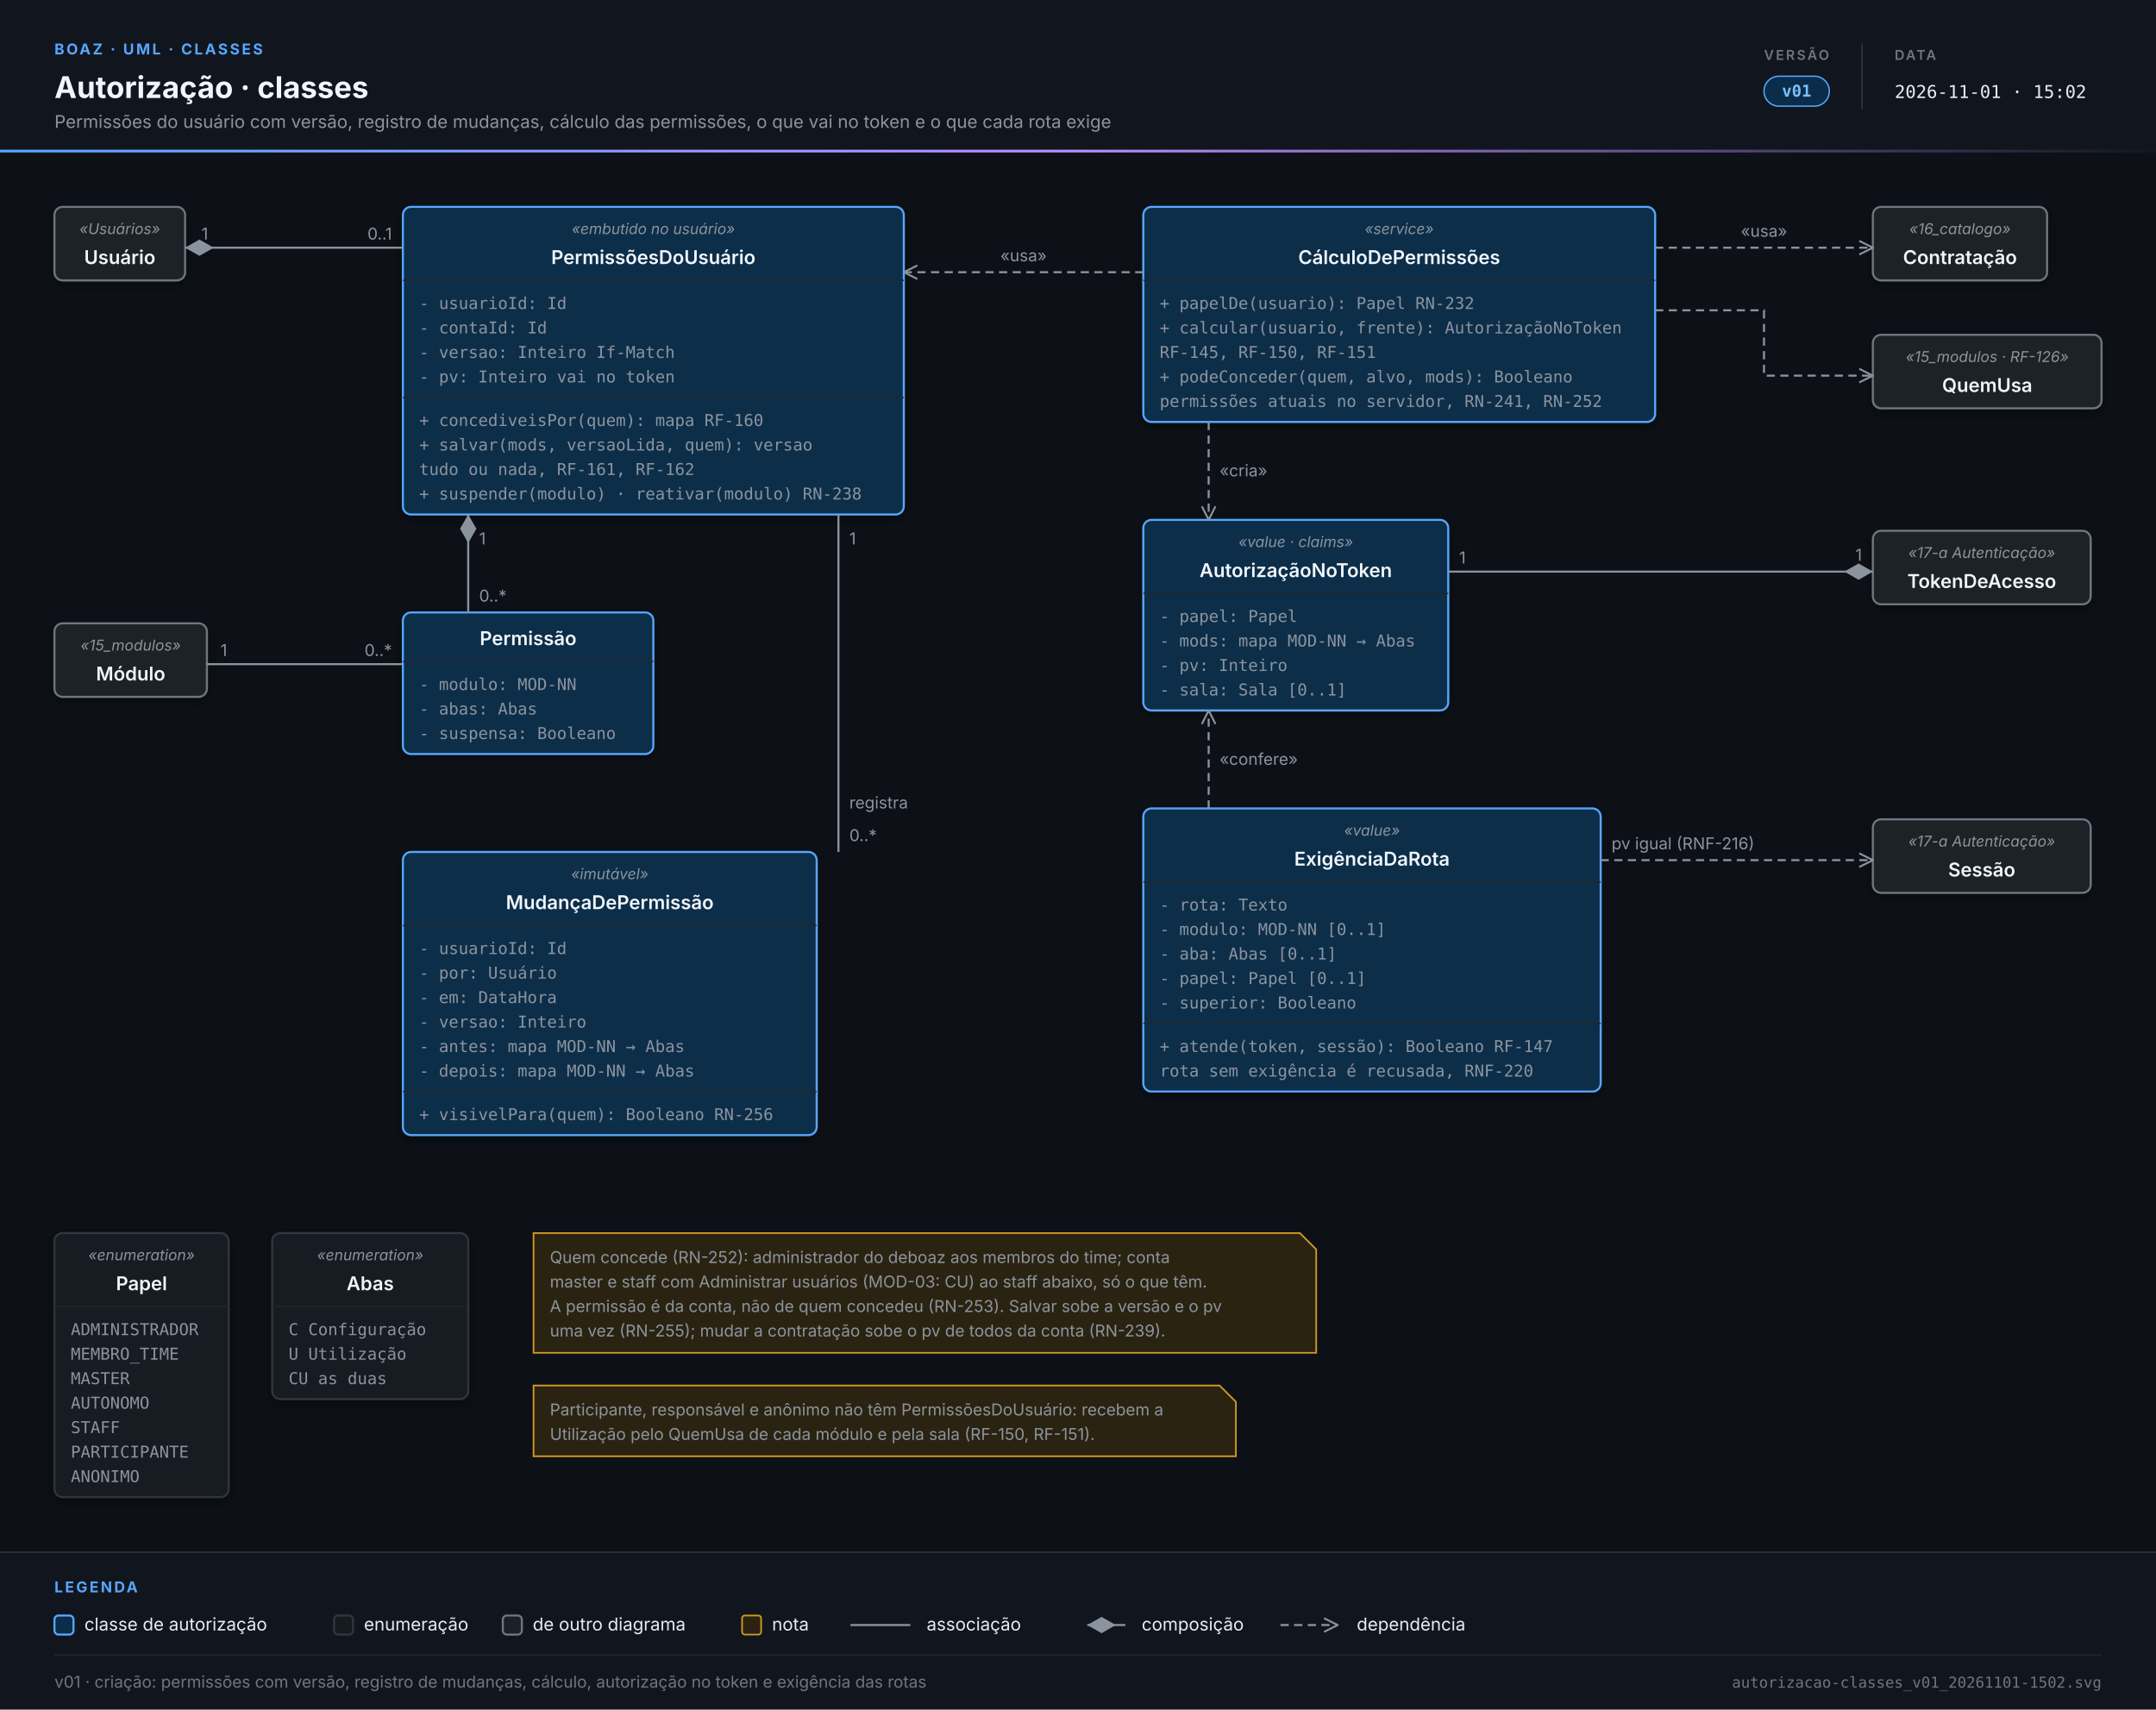
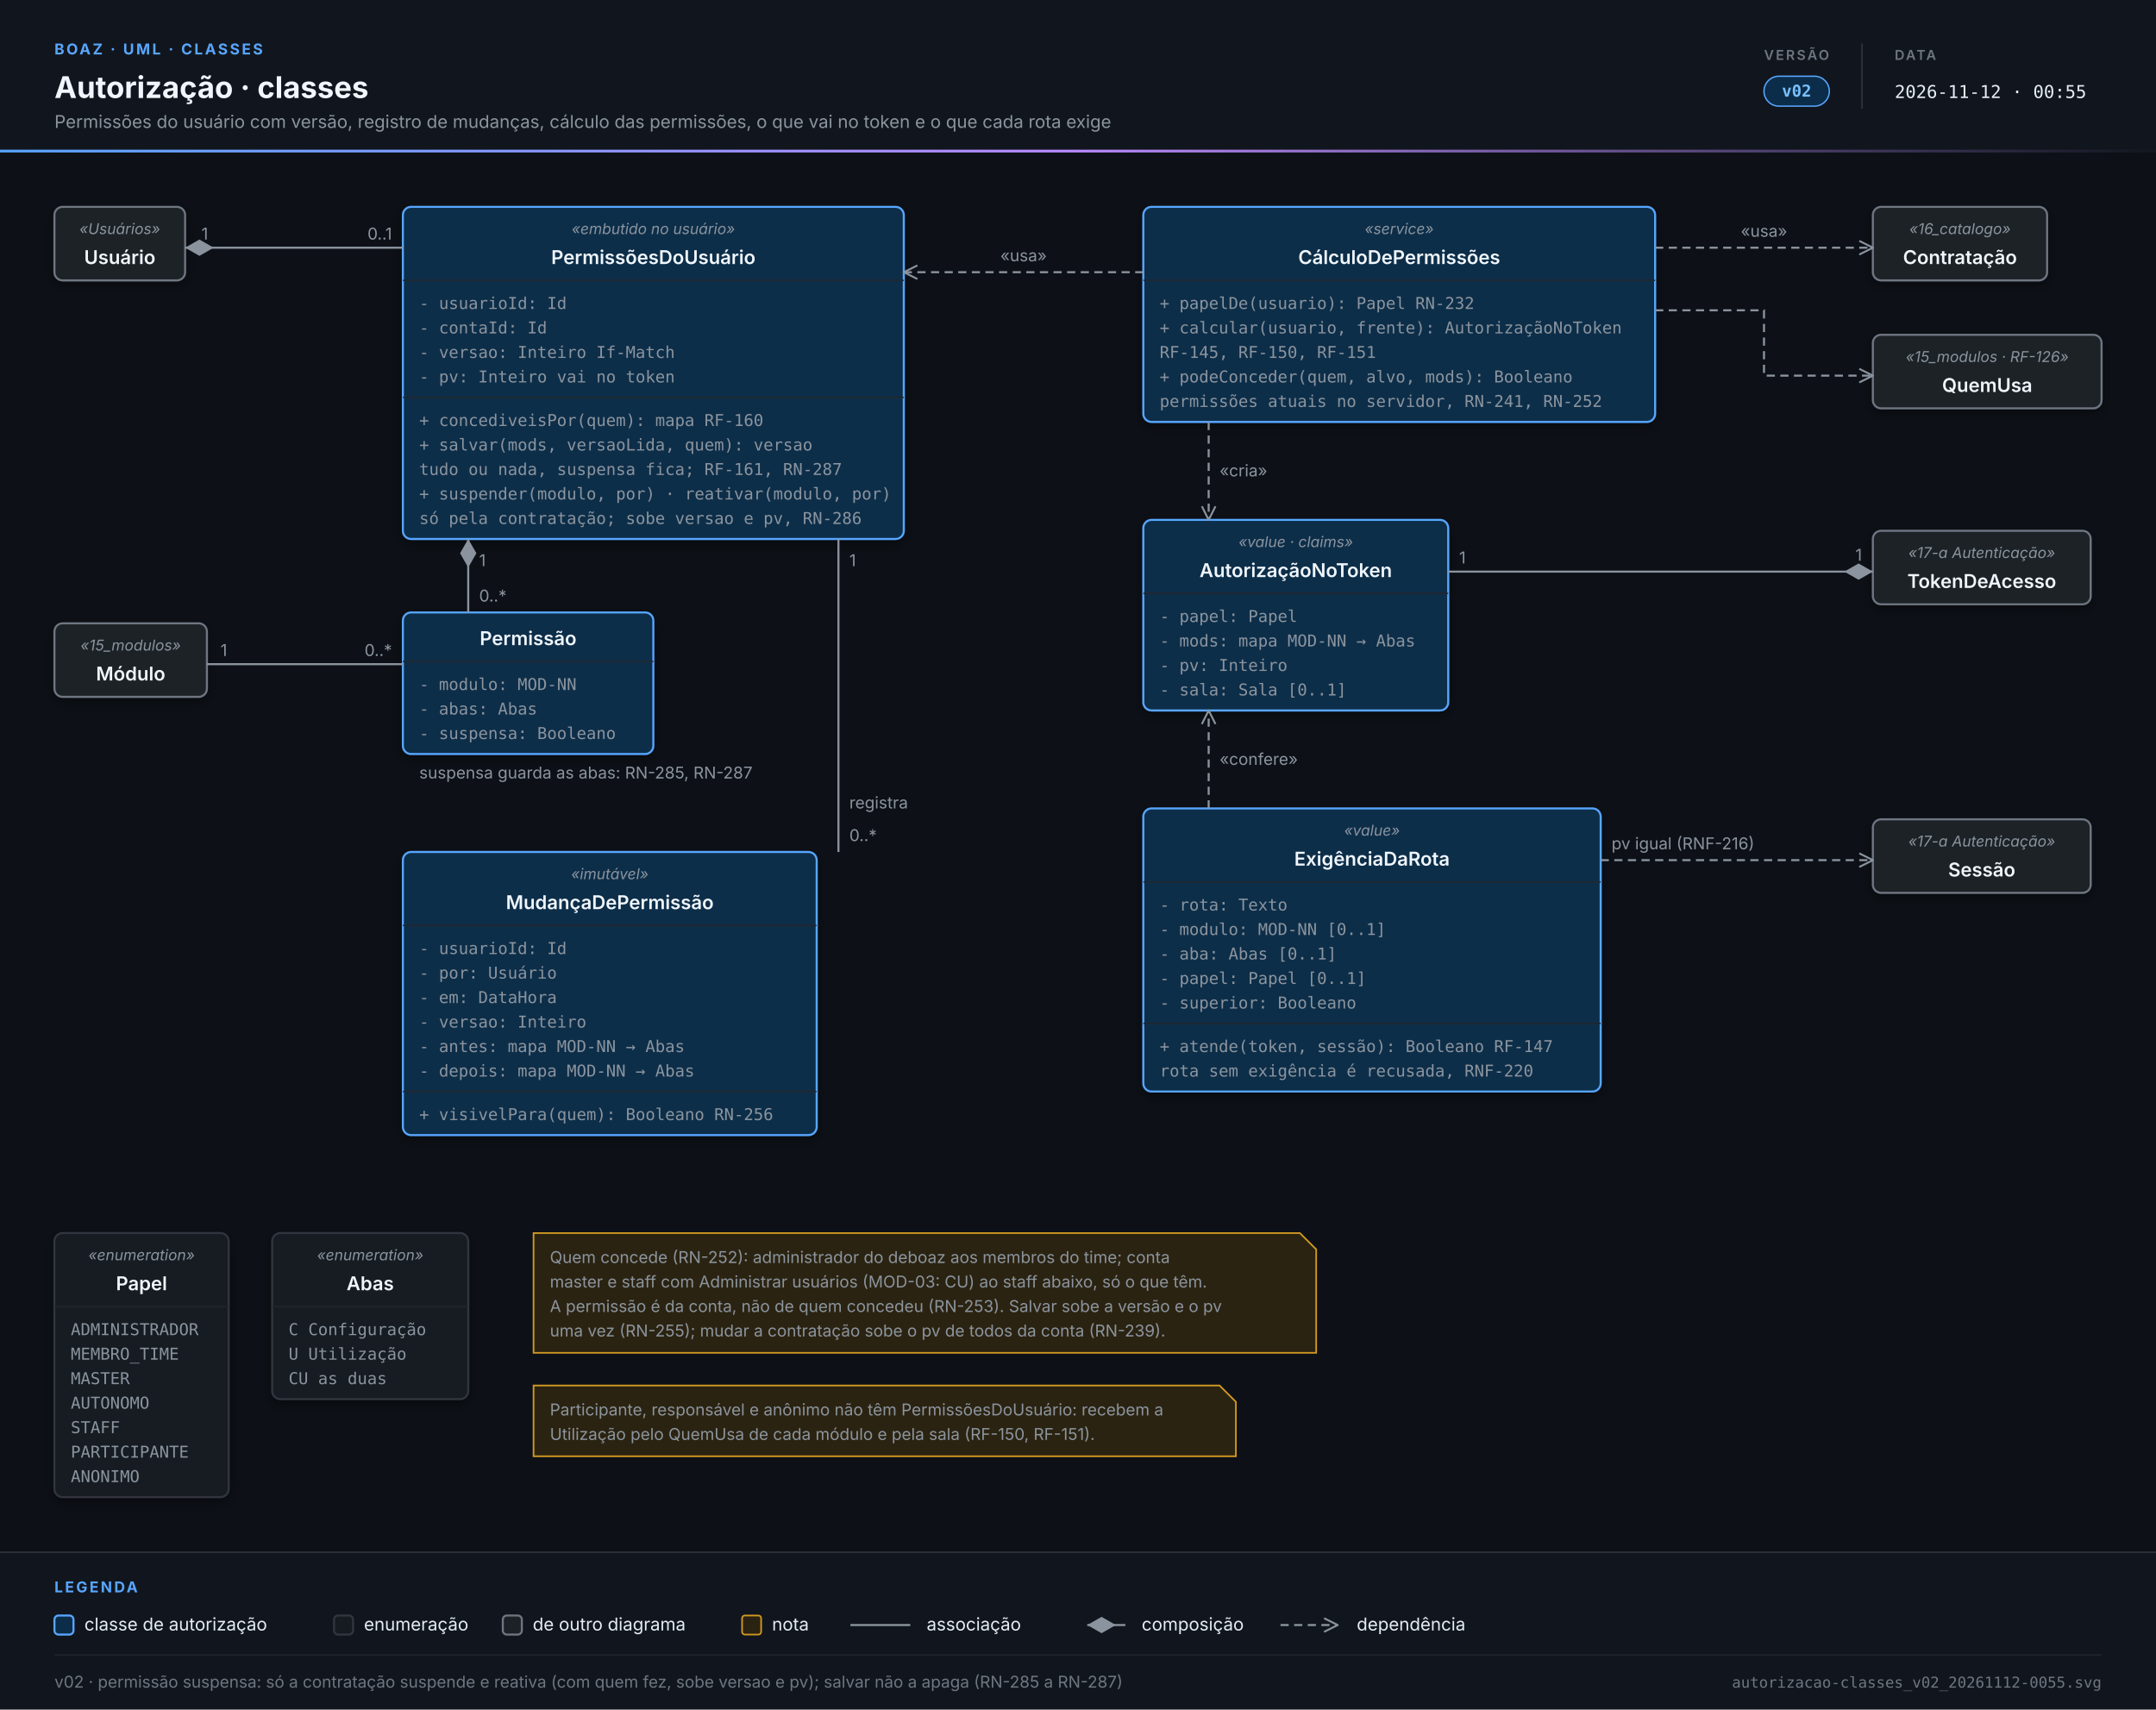
<svg xmlns="http://www.w3.org/2000/svg" viewBox="0 0 1584 1256" width="1584" height="1256">
  <style>
    /* ── base ─────────────────────────────────────────── */
    .bg            { fill: #0d1117; }
    :root          { background: #0d1117; } /* aberto sozinho no navegador, o fundo escuro cobre a janela toda */
    text           { font-family: Inter, "Segoe UI", Roboto, "Helvetica Neue", Helvetica, Arial, sans-serif; font-size: 13px; fill: #e6edf3; }
    .title         { font-size: 22px; font-weight: 700; fill: #f0f6fc; }
    .subtitle      { font-size: 13px; fill: #8b949e; }
    .section       { font-size: 12px; font-weight: 700; letter-spacing: 0.12em; fill: #58a6ff; }
    .label         { font-size: 13px; fill: #e6edf3; }
    .label-strong  { font-size: 14px; font-weight: 600; fill: #f0f6fc; }
    .label-underline { text-decoration: underline; }
    .muted         { font-size: 12px; fill: #8b949e; }
    .mono          { font-family: "JetBrains Mono", "SF Mono", Menlo, Consolas, monospace; font-size: 12px; fill: #8b949e; }
    .divider       { stroke: #21262d; stroke-width: 1; }
    .panel         { fill: #10151c; stroke: #21262d; stroke-width: 1; }

    /* ── nós: uma cor por papel, no máximo 4 por diagrama ── */
    .node          { fill: #161b22; stroke: #30363d; stroke-width: 1.5; }
    .node-face     { fill: #21262d; stroke: #30363d; stroke-width: 1.5; stroke-linejoin: round; }
    .node-blue     { fill: #0c2d4a; stroke: #58a6ff; stroke-width: 1.5; }
    .node-green    { fill: #0f2e1b; stroke: #3fb950; stroke-width: 1.5; }
    .node-purple   { fill: #271a45; stroke: #bc8cff; stroke-width: 1.5; }
    .node-orange   { fill: #3a2410; stroke: #f0883e; stroke-width: 1.5; }
    .node-red      { fill: #3b1219; stroke: #f85149; stroke-width: 1.5; }
    .node-external { fill: #1c2128; stroke: #6e7681; stroke-width: 1.5; }

    /* ── fronteiras (conta, região, rede, módulo) ─────── */
    .boundary       { fill: #161b22; fill-opacity: 0.35; stroke: #484f58; stroke-width: 1.2; stroke-dasharray: 6 4; }
    .boundary-label { font-size: 11px; font-weight: 600; letter-spacing: 0.08em; fill: #8b949e; }

    /* ── arestas e comunicação ─────────────────────────── */
    .edge          { fill: none; stroke: #8b949e; stroke-width: 1.5; }
    .edge-accent   { fill: none; stroke: #58a6ff; stroke-width: 1.8; }
    .edge-async    { stroke-dasharray: 6 4; }
    .edge-data     { stroke-dasharray: 1 5; stroke-linecap: round; stroke-width: 2.2; }
    .edge-label-bg { fill: #0d1117; }
    .arrow-head    { fill: #8b949e; }
    .arrow-accent  { fill: #58a6ff; }
    .lifeline      { stroke: #30363d; stroke-width: 1.2; stroke-dasharray: 4 4; }
    .chip          { fill: #21262d; stroke: #30363d; stroke-width: 1; }
    .chip-text     { font-family: "JetBrains Mono", "SF Mono", Menlo, Consolas, monospace; font-size: 11px; fill: #c9d1d9; }

    /* ── ícones neutros (#ic-*, #uml-*) ───────────────── */
    .ico           { fill: none; stroke: #c9d1d9; stroke-width: 1.5; stroke-linecap: round; stroke-linejoin: round; }
    .ico-fill      { fill: #c9d1d9; }
    .ico-solid     { fill: #161b22; stroke: #c9d1d9; stroke-width: 1.5; stroke-linejoin: round; }

    /* ── notação UML ───────────────────────────────────── */
    .ink           { fill: #e6edf3; }
    .ink-ring      { fill: none; stroke: #e6edf3; stroke-width: 1.5; }
    .node-note     { fill: #2b2311; stroke: #d29922; stroke-width: 1.2; }
    .uml-keyword   { font-size: 11px; font-style: italic; fill: #8b949e; }
    .activation    { fill: #21262d; stroke: #8b949e; stroke-width: 1.2; }
    .frame-tag     { fill: #21262d; stroke: #484f58; stroke-width: 1.2; }
    .frame-op      { font-size: 11px; font-weight: 700; fill: #c9d1d9; }
    .arrow-open    { fill: none; stroke: #8b949e; stroke-width: 1.4; stroke-linejoin: round; }
    .arrow-hollow  { fill: #0d1117; stroke: #8b949e; stroke-width: 1.2; stroke-linejoin: round; }

    /* ── marca d'água: topo e rodapé (seção 7) ────────── */
    .wm-band       { fill: #11161e; }
    .wm-accent     { fill: url(#marca-acento); }
    .wm-sep        { stroke: #30363d; stroke-width: 1; }
    .wm-frame      { fill: none; stroke: #30363d; stroke-width: 1; }
    .wm-eyebrow    { font-size: 11px; font-weight: 700; letter-spacing: 0.14em; fill: #58a6ff; }
    .wm-meta-label { font-size: 10px; font-weight: 600; letter-spacing: 0.14em; fill: #6e7681; }
    .wm-meta-value { font-family: "JetBrains Mono", "SF Mono", Menlo, Consolas, monospace; font-size: 13px; fill: #e6edf3; }
    .wm-badge      { fill: #0c2d4a; stroke: #58a6ff; stroke-width: 1; }
    .wm-badge-text { font-family: "JetBrains Mono", "SF Mono", Menlo, Consolas, monospace; font-size: 12px; font-weight: 700; fill: #79c0ff; }
    .wm-file       { font-family: "JetBrains Mono", "SF Mono", Menlo, Consolas, monospace; font-size: 11px; fill: #6e7681; }
    .footer        { font-size: 12px; fill: #6e7681; }
  </style>
  <defs>
    <marker id="seta" viewBox="0 0 10 10" refX="9" refY="5" markerWidth="7" markerHeight="7" orient="auto-start-reverse">
      <path d="M0,0 L10,5 L0,10 z" class="arrow-head" />
    </marker>
    <marker id="seta-destaque" viewBox="0 0 10 10" refX="9" refY="5" markerWidth="7" markerHeight="7" orient="auto-start-reverse">
      <path d="M0,0 L10,5 L0,10 z" class="arrow-accent" />
    </marker>
    <marker id="seta-aberta" viewBox="-1 -1 12 12" refX="10" refY="5" markerWidth="8" markerHeight="8" orient="auto-start-reverse">
      <path d="M0,0 L10,5 L0,10" class="arrow-open" />
    </marker>
    <marker id="heranca" viewBox="-1 -1 14 14" refX="12" refY="6" markerWidth="10" markerHeight="10" orient="auto-start-reverse">
      <path d="M0,0 L12,6 L0,12 z" class="arrow-hollow" />
    </marker>
    <marker id="extensao" viewBox="-1 -1 14 14" refX="12" refY="6" markerWidth="10" markerHeight="10" orient="auto-start-reverse">
      <path d="M0,0 L12,6 L0,12 z" class="arrow-head" />
    </marker>
    <marker id="composicao" viewBox="-1 -1 16 10" refX="14" refY="4" markerWidth="16" markerHeight="11" orient="auto-start-reverse">
      <path d="M0,4 L7,0 L14,4 L7,8 z" class="arrow-head" />
    </marker>
    <marker id="agregacao" viewBox="-1 -1 16 10" refX="14" refY="4" markerWidth="16" markerHeight="11" orient="auto-start-reverse">
      <path d="M0,4 L7,0 L14,4 L7,8 z" class="arrow-hollow" />
    </marker>
    <marker id="er-um" viewBox="0 0 16 12" refX="16" refY="6" markerWidth="16" markerHeight="12" markerUnits="userSpaceOnUse" orient="auto-start-reverse">
      <path d="M6,0 V12 M10,0 V12" class="arrow-open" />
    </marker>
    <marker id="er-muitos" viewBox="0 0 16 12" refX="16" refY="6" markerWidth="16" markerHeight="12" markerUnits="userSpaceOnUse" orient="auto-start-reverse">
      <path d="M4,0 V12 M6,6 L16,0 M6,6 L16,12" class="arrow-open" />
    </marker>
    <filter id="sombra" x="-10%" y="-10%" width="120%" height="140%">
      <feDropShadow dx="0" dy="3" stdDeviation="4" flood-color="#000000" flood-opacity="0.45" />
    </filter>
    <linearGradient id="marca-acento" x1="0" y1="0" x2="1" y2="0">
      <stop offset="0" stop-color="#58a6ff" />
      <stop offset="0.5" stop-color="#bc8cff" />
      <stop offset="1" stop-color="#bc8cff" stop-opacity="0" />
    </linearGradient>
  </defs>
  <rect class="bg" x="0" y="0" width="1584" height="1256" />
  <g id="marca-topo">
    <rect class="wm-band" x="0" y="0" width="1584" height="112" />
    <rect class="wm-accent" x="0" y="110" width="1584" height="2" />
    <text class="wm-eyebrow" x="40" y="40">BOAZ · UML · CLASSES</text>
    <text class="title" x="40" y="72">Autorização · classes</text>
    <text class="subtitle" x="40" y="94">Permissões do usuário com versão, registro de mudanças, cálculo das permissões, o que vai no token e o que cada rota exige</text>
    <text class="wm-meta-label" x="1296" y="44">VERSÃO</text>
    <rect class="wm-badge" x="1296" y="56" width="48" height="22" rx="11" />
-     <text class="wm-badge-text" x="1320" y="71" text-anchor="middle">v01</text>
+     <text class="wm-badge-text" x="1320" y="71" text-anchor="middle">v02</text>
    <line class="wm-sep" x1="1368" y1="32" x2="1368" y2="80" />
    <text class="wm-meta-label" x="1392" y="44">DATA</text>
-     <text class="wm-meta-value" x="1392" y="72">2026-11-01 · 15:02</text>
+     <text class="wm-meta-value" x="1392" y="72">2026-11-12 · 00:55</text>
  </g>
  <g id="desenho" transform="translate(0,152)">
    <g id="x-usuario" filter="url(#sombra)">
      <rect class="node-external" x="40" y="0" width="96" height="54" rx="6" />
    </g>
    <text class="uml-keyword" x="88.0" y="20" text-anchor="middle">«Usuários»</text>
    <text class="label-strong" x="88.0" y="42" text-anchor="middle">Usuário</text>
    <g id="permissoes" filter="url(#sombra)">
-       <rect class="node-blue" x="296" y="0" width="368" height="226" rx="6" />
+       <rect class="node-blue" x="296" y="0" width="368" height="244" rx="6" />
    </g>
    <text class="uml-keyword" x="480.0" y="20" text-anchor="middle">«embutido no usuário»</text>
    <text class="label-strong" x="480.0" y="42" text-anchor="middle">PermissõesDoUsuário</text>
    <line class="divider" x1="296" y1="54" x2="664" y2="54" />
    <text class="mono" x="308" y="75">- usuarioId: Id</text>
    <text class="mono" x="308" y="93">- contaId: Id</text>
    <text class="mono" x="308" y="111">- versao: Inteiro  If-Match</text>
    <text class="mono" x="308" y="129">- pv: Inteiro  vai no token</text>
    <line class="divider" x1="296" y1="140" x2="664" y2="140" />
    <text class="mono" x="308" y="161">+ concediveisPor(quem): mapa  RF-160</text>
    <text class="mono" x="308" y="179">+ salvar(mods, versaoLida, quem): versao</text>
-     <text class="mono" x="308" y="197">  tudo ou nada, RF-161, RF-162</text>
-     <text class="mono" x="308" y="215">+ suspender(modulo) · reativar(modulo)  RN-238</text>
+     <text class="mono" x="308" y="197">  tudo ou nada, suspensa fica; RF-161, RN-287</text>
+     <text class="mono" x="308" y="215">+ suspender(modulo, por) · reativar(modulo, por)</text>
+     <text class="mono" x="308" y="233">  só pela contratação; sobe versao e pv, RN-286</text>
    <g id="permissao" filter="url(#sombra)">
      <rect class="node-blue" x="296" y="298" width="184" height="104" rx="6" />
    </g>
    <text class="label-strong" x="388.0" y="322" text-anchor="middle">Permissão</text>
    <line class="divider" x1="296" y1="334" x2="480" y2="334" />
    <text class="mono" x="308" y="355">- modulo: MOD-NN</text>
    <text class="mono" x="308" y="373">- abas: Abas</text>
    <text class="mono" x="308" y="391">- suspensa: Booleano</text>
+     <text class="muted" x="308" y="420">suspensa guarda as abas: RN-285, RN-287</text>
    <g id="mudanca" filter="url(#sombra)">
      <rect class="node-blue" x="296" y="474" width="304" height="208" rx="6" />
    </g>
    <text class="uml-keyword" x="448.0" y="494" text-anchor="middle">«imutável»</text>
    <text class="label-strong" x="448.0" y="516" text-anchor="middle">MudançaDePermissão</text>
    <line class="divider" x1="296" y1="528" x2="600" y2="528" />
    <text class="mono" x="308" y="549">- usuarioId: Id</text>
    <text class="mono" x="308" y="567">- por: Usuário</text>
    <text class="mono" x="308" y="585">- em: DataHora</text>
    <text class="mono" x="308" y="603">- versao: Inteiro</text>
    <text class="mono" x="308" y="621">- antes: mapa MOD-NN → Abas</text>
    <text class="mono" x="308" y="639">- depois: mapa MOD-NN → Abas</text>
    <line class="divider" x1="296" y1="650" x2="600" y2="650" />
    <text class="mono" x="308" y="671">+ visivelPara(quem): Booleano  RN-256</text>
    <g id="x-modulo" filter="url(#sombra)">
      <rect class="node-external" x="40" y="306" width="112" height="54" rx="6" />
    </g>
    <text class="uml-keyword" x="96.0" y="326" text-anchor="middle">«15_modulos»</text>
    <text class="label-strong" x="96.0" y="348" text-anchor="middle">Módulo</text>
    <g id="calculo" filter="url(#sombra)">
      <rect class="node-blue" x="840" y="0" width="376" height="158" rx="6" />
    </g>
    <text class="uml-keyword" x="1028.0" y="20" text-anchor="middle">«service»</text>
    <text class="label-strong" x="1028.0" y="42" text-anchor="middle">CálculoDePermissões</text>
    <line class="divider" x1="840" y1="54" x2="1216" y2="54" />
    <text class="mono" x="852" y="75">+ papelDe(usuario): Papel  RN-232</text>
    <text class="mono" x="852" y="93">+ calcular(usuario, frente): AutorizaçãoNoToken</text>
    <text class="mono" x="852" y="111">  RF-145, RF-150, RF-151</text>
    <text class="mono" x="852" y="129">+ podeConceder(quem, alvo, mods): Booleano</text>
    <text class="mono" x="852" y="147">  permissões atuais no servidor, RN-241, RN-252</text>
    <g id="autz-token" filter="url(#sombra)">
      <rect class="node-blue" x="840" y="230" width="224" height="140" rx="6" />
    </g>
    <text class="uml-keyword" x="952.0" y="250" text-anchor="middle">«value · claims»</text>
    <text class="label-strong" x="952.0" y="272" text-anchor="middle">AutorizaçãoNoToken</text>
    <line class="divider" x1="840" y1="284" x2="1064" y2="284" />
    <text class="mono" x="852" y="305">- papel: Papel</text>
    <text class="mono" x="852" y="323">- mods: mapa MOD-NN → Abas</text>
    <text class="mono" x="852" y="341">- pv: Inteiro</text>
    <text class="mono" x="852" y="359">- sala: Sala [0..1]</text>
    <g id="exigencia" filter="url(#sombra)">
      <rect class="node-blue" x="840" y="442" width="336" height="208" rx="6" />
    </g>
    <text class="uml-keyword" x="1008.0" y="462" text-anchor="middle">«value»</text>
    <text class="label-strong" x="1008.0" y="484" text-anchor="middle">ExigênciaDaRota</text>
    <line class="divider" x1="840" y1="496" x2="1176" y2="496" />
    <text class="mono" x="852" y="517">- rota: Texto</text>
    <text class="mono" x="852" y="535">- modulo: MOD-NN [0..1]</text>
    <text class="mono" x="852" y="553">- aba: Abas [0..1]</text>
    <text class="mono" x="852" y="571">- papel: Papel [0..1]</text>
    <text class="mono" x="852" y="589">- superior: Booleano</text>
    <line class="divider" x1="840" y1="600" x2="1176" y2="600" />
    <text class="mono" x="852" y="621">+ atende(token, sessão): Booleano  RF-147</text>
    <text class="mono" x="852" y="639">  rota sem exigência é recusada, RNF-220</text>
    <g id="x-contratacao" filter="url(#sombra)">
      <rect class="node-external" x="1376" y="0" width="128" height="54" rx="6" />
    </g>
    <text class="uml-keyword" x="1440.0" y="20" text-anchor="middle">«16_catalogo»</text>
    <text class="label-strong" x="1440.0" y="42" text-anchor="middle">Contratação</text>
    <g id="x-quemusa" filter="url(#sombra)">
      <rect class="node-external" x="1376" y="94" width="168" height="54" rx="6" />
    </g>
    <text class="uml-keyword" x="1460.0" y="114" text-anchor="middle">«15_modulos · RF-126»</text>
    <text class="label-strong" x="1460.0" y="136" text-anchor="middle">QuemUsa</text>
    <g id="x-token" filter="url(#sombra)">
      <rect class="node-external" x="1376" y="238" width="160" height="54" rx="6" />
    </g>
    <text class="uml-keyword" x="1456.0" y="258" text-anchor="middle">«17-a Autenticação»</text>
    <text class="label-strong" x="1456.0" y="280" text-anchor="middle">TokenDeAcesso</text>
    <g id="x-sessao" filter="url(#sombra)">
      <rect class="node-external" x="1376" y="450" width="160" height="54" rx="6" />
    </g>
    <text class="uml-keyword" x="1456.0" y="470" text-anchor="middle">«17-a Autenticação»</text>
    <text class="label-strong" x="1456.0" y="492" text-anchor="middle">Sessão</text>
    <path class="edge" d="M136,30 L296,30" marker-start="url(#composicao)" />
    <text class="muted" x="148" y="24" text-anchor="start">1</text>
    <text class="muted" x="288" y="24" text-anchor="end">0..1</text>
-     <path class="edge" d="M344,226 L344,298" marker-start="url(#composicao)" />
-     <text class="muted" x="352" y="248" text-anchor="start">1</text>
+     <path class="edge" d="M344,244 L344,298" marker-start="url(#composicao)" />
+     <text class="muted" x="352" y="264" text-anchor="start">1</text>
    <text class="muted" x="352" y="290" text-anchor="start">0..*</text>
    <path class="edge" d="M152,336 L296,336" />
    <text class="muted" x="162" y="330" text-anchor="start">1</text>
    <text class="muted" x="288" y="330" text-anchor="end">0..*</text>
-     <path class="edge" d="M616,226 L616,474" />
-     <text class="muted" x="624" y="248" text-anchor="start">1</text>
+     <path class="edge" d="M616,244 L616,474" />
+     <text class="muted" x="624" y="264" text-anchor="start">1</text>
    <text class="muted" x="624" y="466" text-anchor="start">0..*</text>
    <text class="muted" x="624" y="442" text-anchor="start">registra</text>
    <path class="edge edge-async" d="M840,48 L664,48" marker-end="url(#seta-aberta)" />
    <text class="muted" x="752" y="40" text-anchor="middle">«usa»</text>
    <path class="edge edge-async" d="M1216,30 L1376,30" marker-end="url(#seta-aberta)" />
    <text class="muted" x="1296" y="22" text-anchor="middle">«usa»</text>
    <path class="edge edge-async" d="M1216,76 L1296,76 L1296,124 L1376,124" marker-end="url(#seta-aberta)" />
    <path class="edge edge-async" d="M888,158 L888,230" marker-end="url(#seta-aberta)" />
    <text class="muted" x="896" y="198" text-anchor="start">«cria»</text>
    <path class="edge" d="M1376,268 L1064,268" marker-start="url(#composicao)" />
    <text class="muted" x="1368" y="260" text-anchor="end">1</text>
    <text class="muted" x="1072" y="262" text-anchor="start">1</text>
    <path class="edge edge-async" d="M888,442 L888,370" marker-end="url(#seta-aberta)" />
    <text class="muted" x="896" y="410" text-anchor="start">«confere»</text>
    <path class="edge edge-async" d="M1176,480 L1376,480" marker-end="url(#seta-aberta)" />
    <text class="muted" x="1184" y="472" text-anchor="start">pv igual (RNF-216)</text>
    <g id="e-papel" filter="url(#sombra)">
      <rect class="node" x="40" y="754" width="128" height="194" rx="6" />
    </g>
    <text class="uml-keyword" x="104.0" y="774" text-anchor="middle">«enumeration»</text>
    <text class="label-strong" x="104.0" y="796" text-anchor="middle">Papel</text>
    <line class="divider" x1="40" y1="808" x2="168" y2="808" />
    <text class="mono" x="52" y="829">ADMINISTRADOR</text>
    <text class="mono" x="52" y="847">MEMBRO_TIME</text>
    <text class="mono" x="52" y="865">MASTER</text>
    <text class="mono" x="52" y="883">AUTONOMO</text>
    <text class="mono" x="52" y="901">STAFF</text>
    <text class="mono" x="52" y="919">PARTICIPANTE</text>
    <text class="mono" x="52" y="937">ANONIMO</text>
    <g id="e-abas" filter="url(#sombra)">
      <rect class="node" x="200" y="754" width="144" height="122" rx="6" />
    </g>
    <text class="uml-keyword" x="272.0" y="774" text-anchor="middle">«enumeration»</text>
    <text class="label-strong" x="272.0" y="796" text-anchor="middle">Abas</text>
    <line class="divider" x1="200" y1="808" x2="344" y2="808" />
    <text class="mono" x="212" y="829">C  Configuração</text>
    <text class="mono" x="212" y="847">U  Utilização</text>
    <text class="mono" x="212" y="865">CU as duas</text>
    <path class="node-note" d="M392,754 H955 L967,766 V842 H392 Z" />
    <text class="muted" x="404" y="776" text-anchor="start">Quem concede (RN-252): administrador do deboaz aos membros do time; conta</text>
    <text class="muted" x="404" y="794" text-anchor="start">master e staff com Administrar usuários (MOD-03: CU) ao staff abaixo, só o que têm.</text>
    <text class="muted" x="404" y="812" text-anchor="start">A permissão é da conta, não de quem concedeu (RN-253). Salvar sobe a versão e o pv</text>
    <text class="muted" x="404" y="830" text-anchor="start">uma vez (RN-255); mudar a contratação sobe o pv de todos da conta (RN-239).</text>
    <path class="node-note" d="M392,866 H896 L908,878 V918 H392 Z" />
    <text class="muted" x="404" y="888" text-anchor="start">Participante, responsável e anônimo não têm PermissõesDoUsuário: recebem a</text>
    <text class="muted" x="404" y="906" text-anchor="start">Utilização pelo QuemUsa de cada módulo e pela sala (RF-150, RF-151).</text>
  </g>
  <g id="marca-rodape" transform="translate(0,1140)">
    <rect class="wm-band" x="0" y="0" width="1584" height="116" />
    <line class="wm-sep" x1="0" y1="0.5" x2="1584" y2="0.5" />
    <text class="wm-eyebrow" x="40" y="30">LEGENDA</text>
    <rect class="node-blue" x="40" y="47" width="14" height="14" rx="3" />
    <text class="label" x="62" y="58">classe de autorização</text>
    <rect class="node" x="245.4" y="47" width="14" height="14" rx="3" />
    <text class="label" x="267.4" y="58">enumeração</text>
    <rect class="node-external" x="369.4" y="47" width="14" height="14" rx="3" />
    <text class="label" x="391.4" y="58">de outro diagrama</text>
    <rect class="node-note" x="545.2" y="47" width="14" height="14" rx="2" />
    <text class="label" x="567.2" y="58">nota</text>
    <line class="edge" x1="624.8" y1="54" x2="668.8" y2="54" />
    <text class="label" x="680.8" y="58">associação</text>
    <line class="edge" x1="798.8" y1="54" x2="826.8" y2="54" marker-start="url(#composicao)" />
    <text class="label" x="838.8" y="58">composição</text>
    <line class="edge edge-async" x1="940.8" y1="54" x2="982.8" y2="54" marker-end="url(#seta-aberta)" />
    <text class="label" x="996.8" y="58">dependência</text>
    <line class="divider" x1="40" y1="76" x2="1544" y2="76" />
-     <text class="footer" x="40" y="100">v01 · criação: permissões com versão, registro de mudanças, cálculo, autorização no token e exigência das rotas</text>
-     <text class="wm-file" x="1544" y="100" text-anchor="end">autorizacao-classes_v01_20261101-1502.svg</text>
+     <text class="footer" x="40" y="100">v02 · permissão suspensa: só a contratação suspende e reativa (com quem fez, sobe versao e pv); salvar não a apaga (RN-285 a RN-287)</text>
+     <text class="wm-file" x="1544" y="100" text-anchor="end">autorizacao-classes_v02_20261112-0055.svg</text>
  </g>
</svg>
